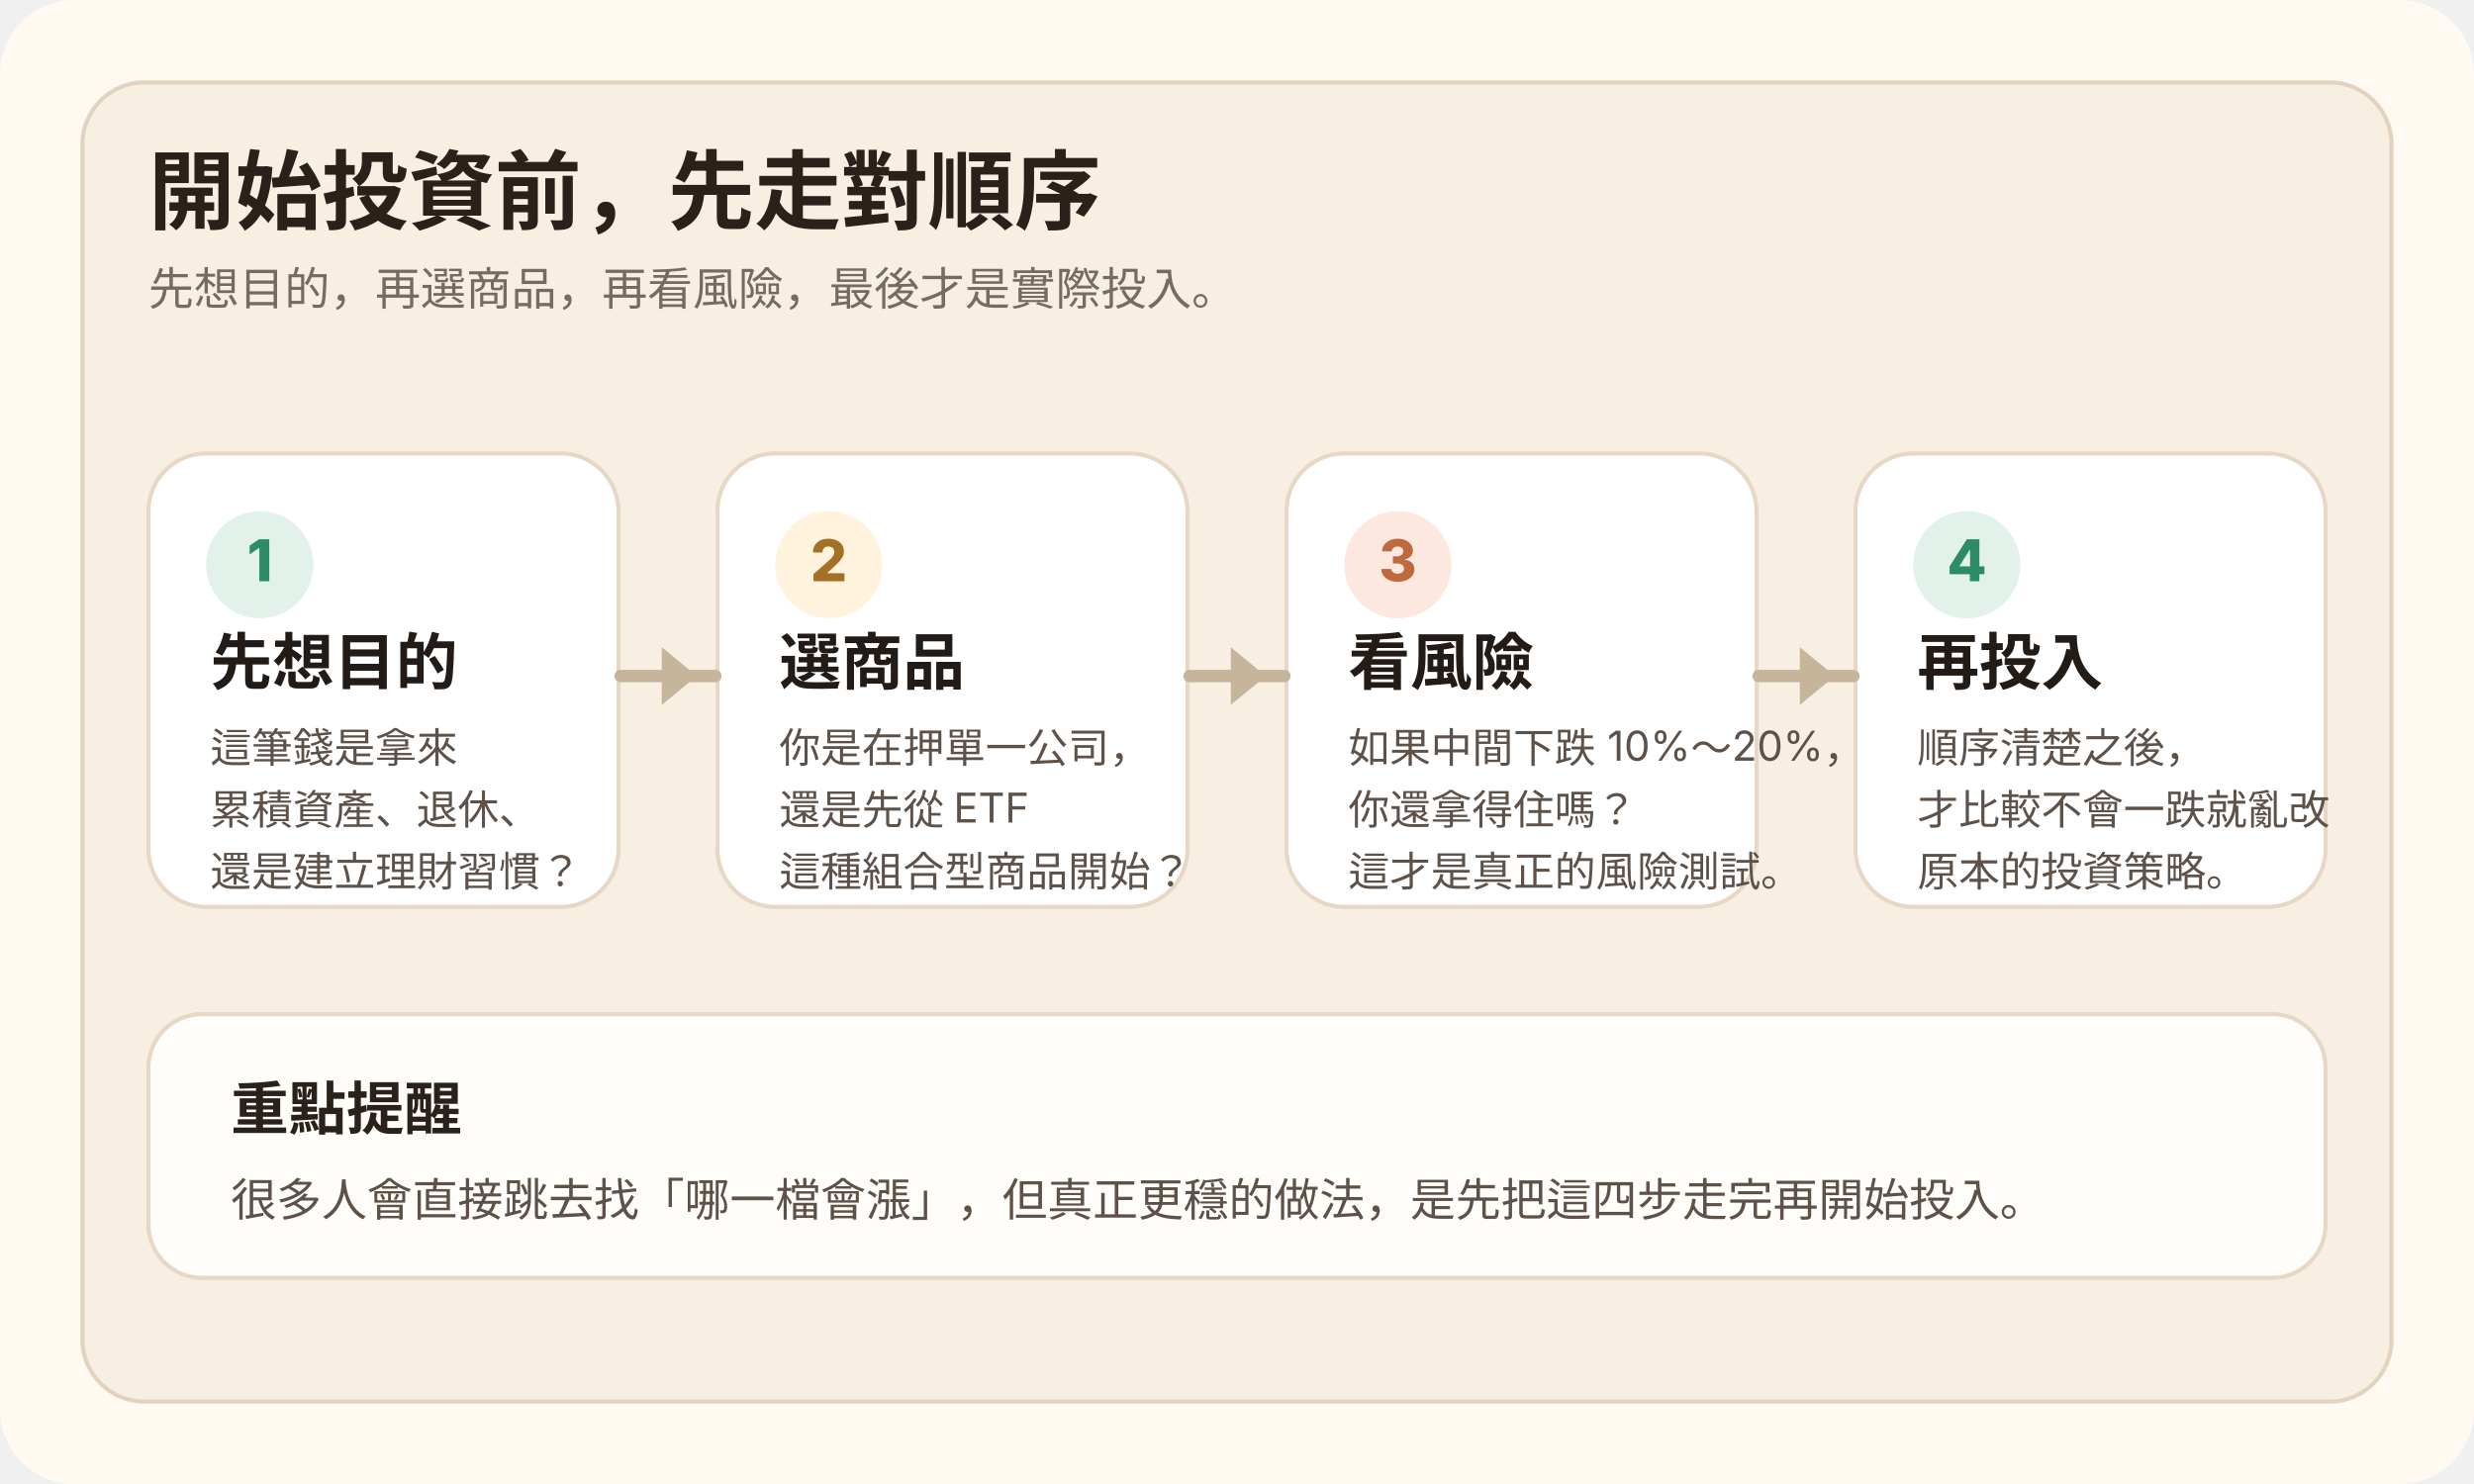
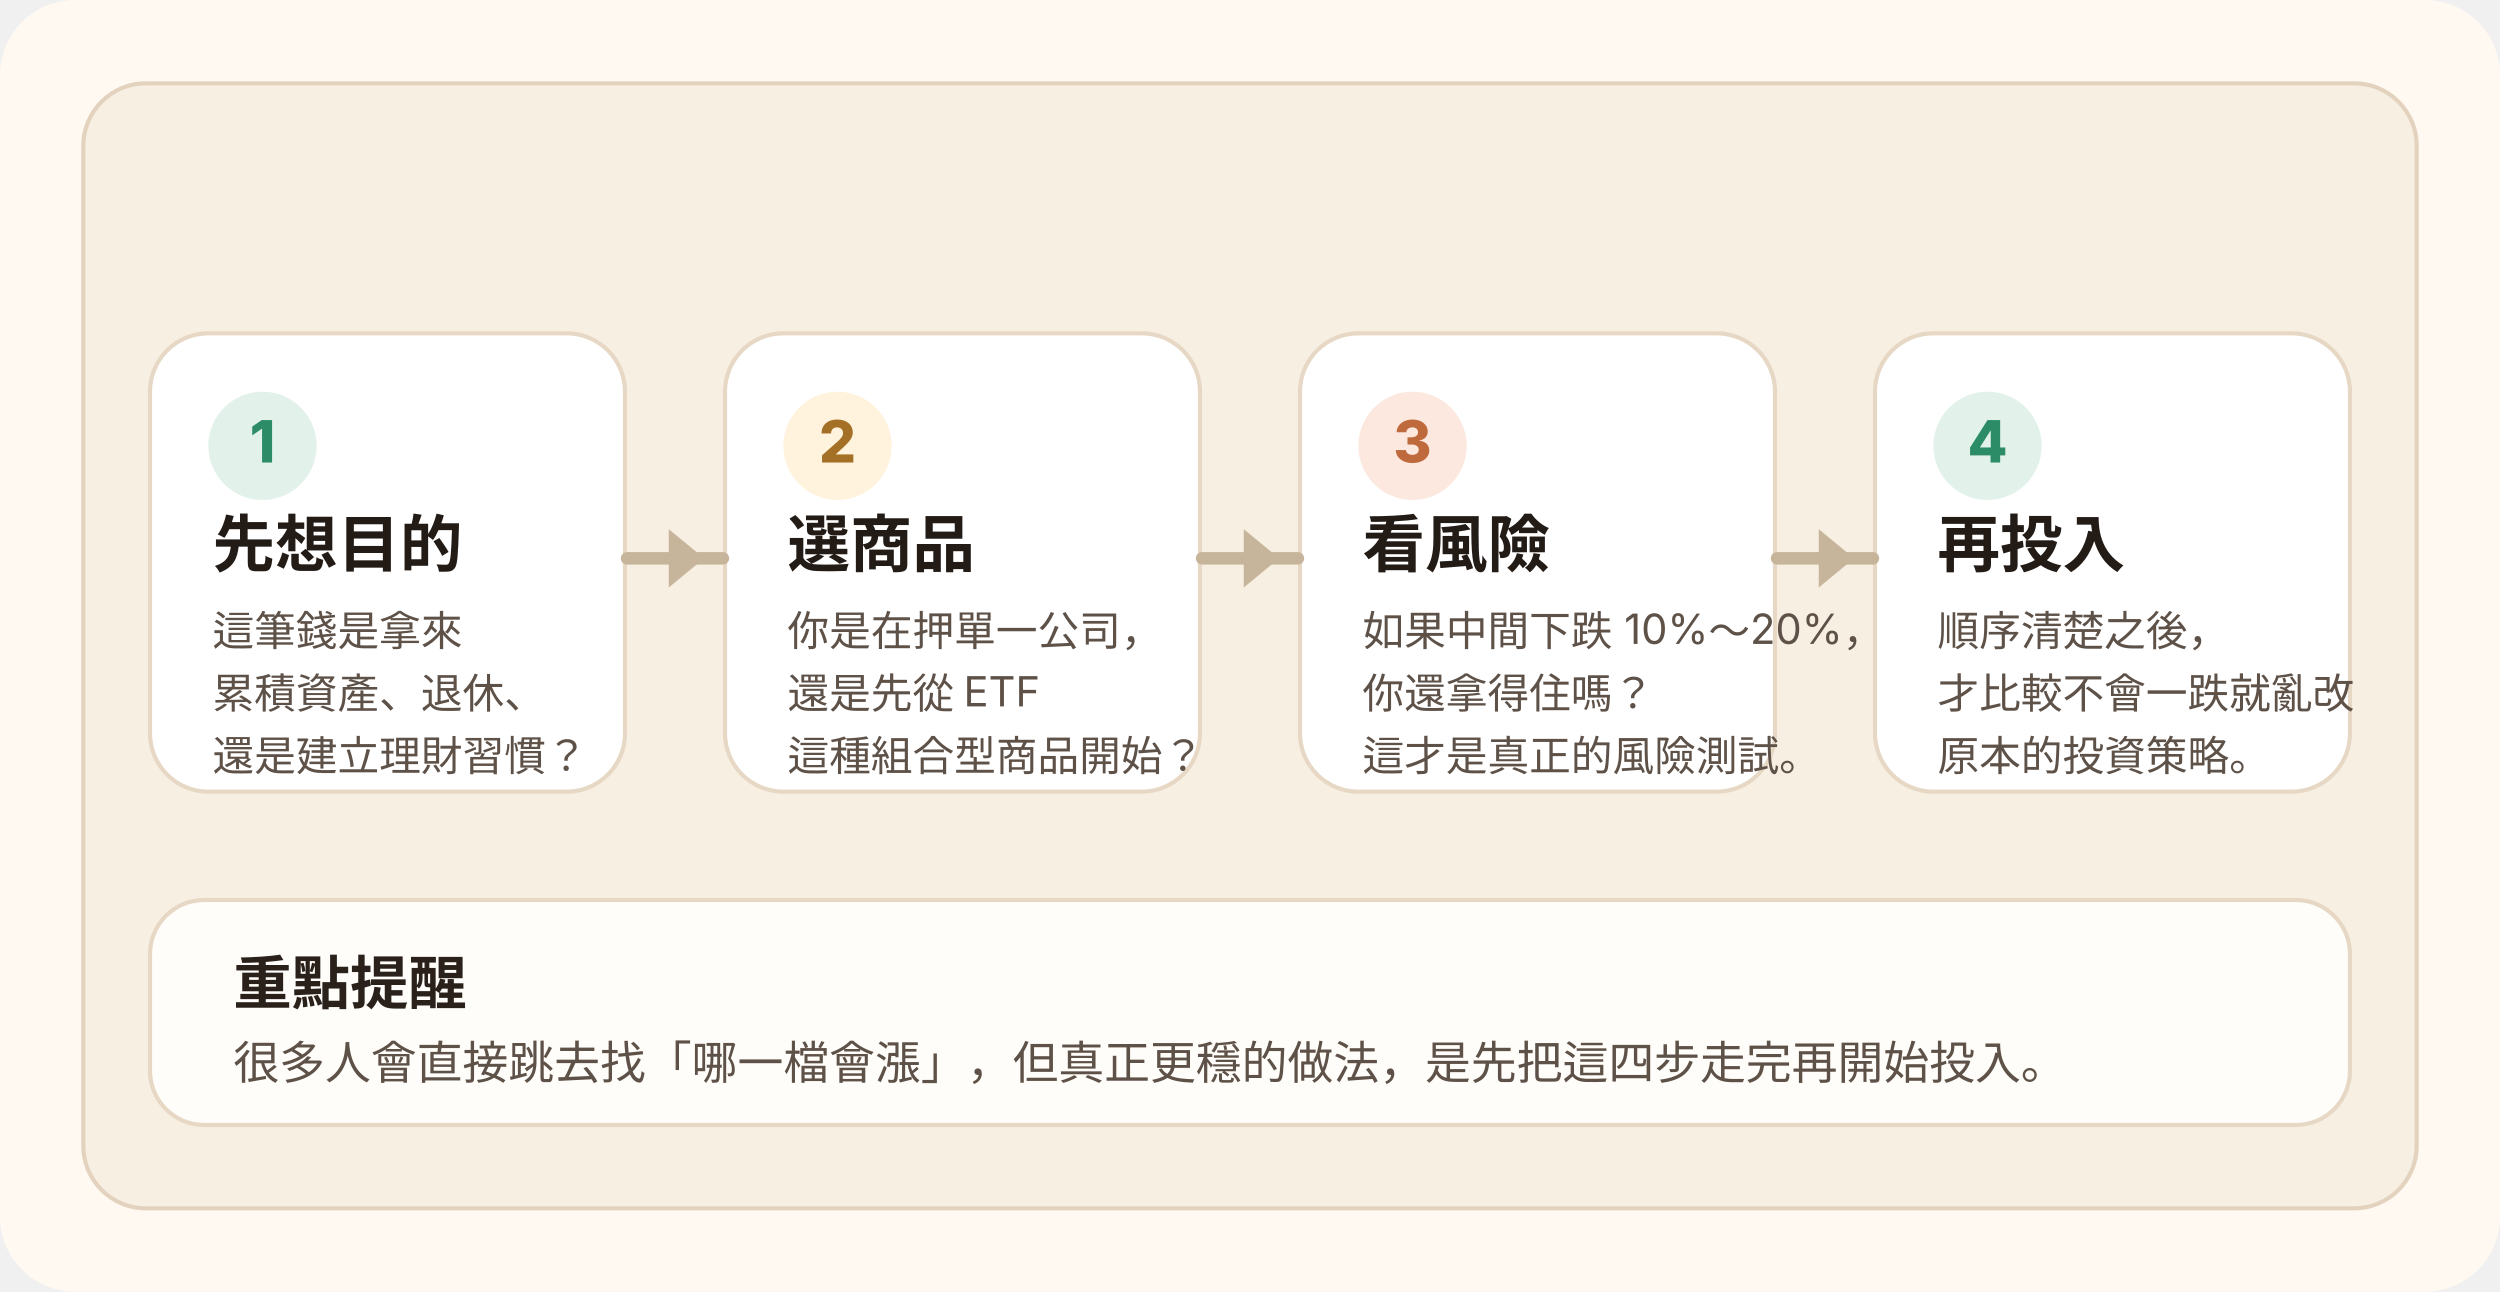
- <svg xmlns="http://www.w3.org/2000/svg" width="1200" height="720" viewBox="0 0 1200 720" fill="none" role="img" aria-labelledby="title desc">
-   <rect width="1200" height="720" rx="36" fill="#FFF9F2" />
-   <rect x="40" y="40" width="1120" height="640" rx="30" fill="#F8EFE3" stroke="#E3D3BE" stroke-width="2" />
-   <text x="72" y="108" fill="#2A211B" font-size="42" font-weight="800" font-family="Inter, Noto Sans TC, sans-serif">開始投資前，先走對順序</text>
-   <text x="72" y="148" fill="#776A61" font-size="22" font-family="Inter, Noto Sans TC, sans-serif">先想目的，再選商品，再看風險，最後才是實際投入。</text>
-   <g transform="translate(72 220)">
+ <svg xmlns="http://www.w3.org/2000/svg" width="1200" height="620" viewBox="0 0 1200 620" fill="none" role="img" aria-labelledby="title desc">
+   <rect width="1200" height="620" rx="36" fill="#FFF9F2" />
+   <rect x="40" y="40" width="1120" height="540" rx="30" fill="#F8EFE3" stroke="#E3D3BE" stroke-width="2" />
+   <g transform="translate(72 160)">
    <rect width="228" height="220" rx="28" fill="#FFFFFF" stroke="#E6D8C4" stroke-width="2" />
    <circle cx="54" cy="54" r="26" fill="#E2F2EA" />
    <text x="54" y="62" text-anchor="middle" fill="#2C8C67" font-size="28" font-weight="800" font-family="Inter, Noto Sans TC, sans-serif">1</text>
    <text x="30" y="112" fill="#231B16" font-size="30" font-weight="800" font-family="Inter, Noto Sans TC, sans-serif">先想目的</text>
    <text x="30" y="150" fill="#5E5148" font-size="20" font-family="Inter, Noto Sans TC, sans-serif">這筆錢是拿來</text>
    <text x="30" y="180" fill="#5E5148" font-size="20" font-family="Inter, Noto Sans TC, sans-serif">累積資產、退休、</text>
    <text x="30" y="210" fill="#5E5148" font-size="20" font-family="Inter, Noto Sans TC, sans-serif">還是建立理財習慣？</text>
  </g>
-   <g transform="translate(348 220)">
+   <g transform="translate(348 160)">
    <rect width="228" height="220" rx="28" fill="#FFFFFF" stroke="#E6D8C4" stroke-width="2" />
    <circle cx="54" cy="54" r="26" fill="#FFF3DD" />
    <text x="54" y="62" text-anchor="middle" fill="#A47026" font-size="28" font-weight="800" font-family="Inter, Noto Sans TC, sans-serif">2</text>
    <text x="30" y="112" fill="#231B16" font-size="30" font-weight="800" font-family="Inter, Noto Sans TC, sans-serif">選商品</text>
    <text x="30" y="150" fill="#5E5148" font-size="20" font-family="Inter, Noto Sans TC, sans-serif">你是在押單一公司，</text>
    <text x="30" y="180" fill="#5E5148" font-size="20" font-family="Inter, Noto Sans TC, sans-serif">還是先從 ETF</text>
    <text x="30" y="210" fill="#5E5148" font-size="20" font-family="Inter, Noto Sans TC, sans-serif">這種組合型商品開始？</text>
  </g>
-   <g transform="translate(624 220)">
+   <g transform="translate(624 160)">
    <rect width="228" height="220" rx="28" fill="#FFFFFF" stroke="#E6D8C4" stroke-width="2" />
    <circle cx="54" cy="54" r="26" fill="#FCE8DF" />
    <text x="54" y="62" text-anchor="middle" fill="#BE6A3C" font-size="28" font-weight="800" font-family="Inter, Noto Sans TC, sans-serif">3</text>
    <text x="30" y="112" fill="#231B16" font-size="30" font-weight="800" font-family="Inter, Noto Sans TC, sans-serif">看風險</text>
    <text x="30" y="150" fill="#5E5148" font-size="20" font-family="Inter, Noto Sans TC, sans-serif">如果中間下跌 10%～20%，</text>
    <text x="30" y="180" fill="#5E5148" font-size="20" font-family="Inter, Noto Sans TC, sans-serif">你還拿得住嗎？</text>
    <text x="30" y="210" fill="#5E5148" font-size="20" font-family="Inter, Noto Sans TC, sans-serif">這才是真正的風險測試。</text>
  </g>
-   <g transform="translate(900 220)">
+   <g transform="translate(900 160)">
    <rect width="228" height="220" rx="28" fill="#FFFFFF" stroke="#E6D8C4" stroke-width="2" />
    <circle cx="54" cy="54" r="26" fill="#E2F2EA" />
    <text x="54" y="62" text-anchor="middle" fill="#2C8C67" font-size="28" font-weight="800" font-family="Inter, Noto Sans TC, sans-serif">4</text>
    <text x="30" y="112" fill="#231B16" font-size="30" font-weight="800" font-family="Inter, Noto Sans TC, sans-serif">再投入</text>
    <text x="30" y="150" fill="#5E5148" font-size="20" font-family="Inter, Noto Sans TC, sans-serif">順序清楚之後，</text>
    <text x="30" y="180" fill="#5E5148" font-size="20" font-family="Inter, Noto Sans TC, sans-serif">才比較不會一跌就亂改</text>
    <text x="30" y="210" fill="#5E5148" font-size="20" font-family="Inter, Noto Sans TC, sans-serif">原本的投資策略。</text>
  </g>
-   <path d="M301 328H347" stroke="#C7B59B" stroke-width="6" stroke-linecap="round" />
-   <path d="M577 328H623" stroke="#C7B59B" stroke-width="6" stroke-linecap="round" />
-   <path d="M853 328H899" stroke="#C7B59B" stroke-width="6" stroke-linecap="round" />
-   <path d="M338 328L321 314V342L338 328Z" fill="#C7B59B" />
-   <path d="M614 328L597 314V342L614 328Z" fill="#C7B59B" />
-   <path d="M890 328L873 314V342L890 328Z" fill="#C7B59B" />
-   <rect x="72" y="492" width="1056" height="128" rx="26" fill="#FFFDF9" stroke="#E6D8C4" stroke-width="2" />
-   <text x="112" y="548" fill="#2A211B" font-size="28" font-weight="800" font-family="Inter, Noto Sans TC, sans-serif">重點提醒</text>
-   <text x="112" y="590" fill="#5E5148" font-size="22" font-family="Inter, Noto Sans TC, sans-serif">很多人會直接跳去找「哪一檔會漲」，但真正更穩的做法，是先把這四步走完再開始投入。</text>
+   <path d="M301 268H347" stroke="#C7B59B" stroke-width="6" stroke-linecap="round" />
+   <path d="M577 268H623" stroke="#C7B59B" stroke-width="6" stroke-linecap="round" />
+   <path d="M853 268H899" stroke="#C7B59B" stroke-width="6" stroke-linecap="round" />
+   <path d="M338 268L321 254V282L338 268Z" fill="#C7B59B" />
+   <path d="M614 268L597 254V282L614 268Z" fill="#C7B59B" />
+   <path d="M890 268L873 254V282L890 268Z" fill="#C7B59B" />
+   <rect x="72" y="432" width="1056" height="108" rx="26" fill="#FFFDF9" stroke="#E6D8C4" stroke-width="2" />
+   <text x="112" y="482" fill="#2A211B" font-size="28" font-weight="800" font-family="Inter, Noto Sans TC, sans-serif">重點提醒</text>
+   <text x="112" y="518" fill="#5E5148" font-size="22" font-family="Inter, Noto Sans TC, sans-serif">很多人會直接跳去找「哪一檔會漲」，但真正更穩的做法，是先把這四步走完再開始投入。</text>
</svg>
